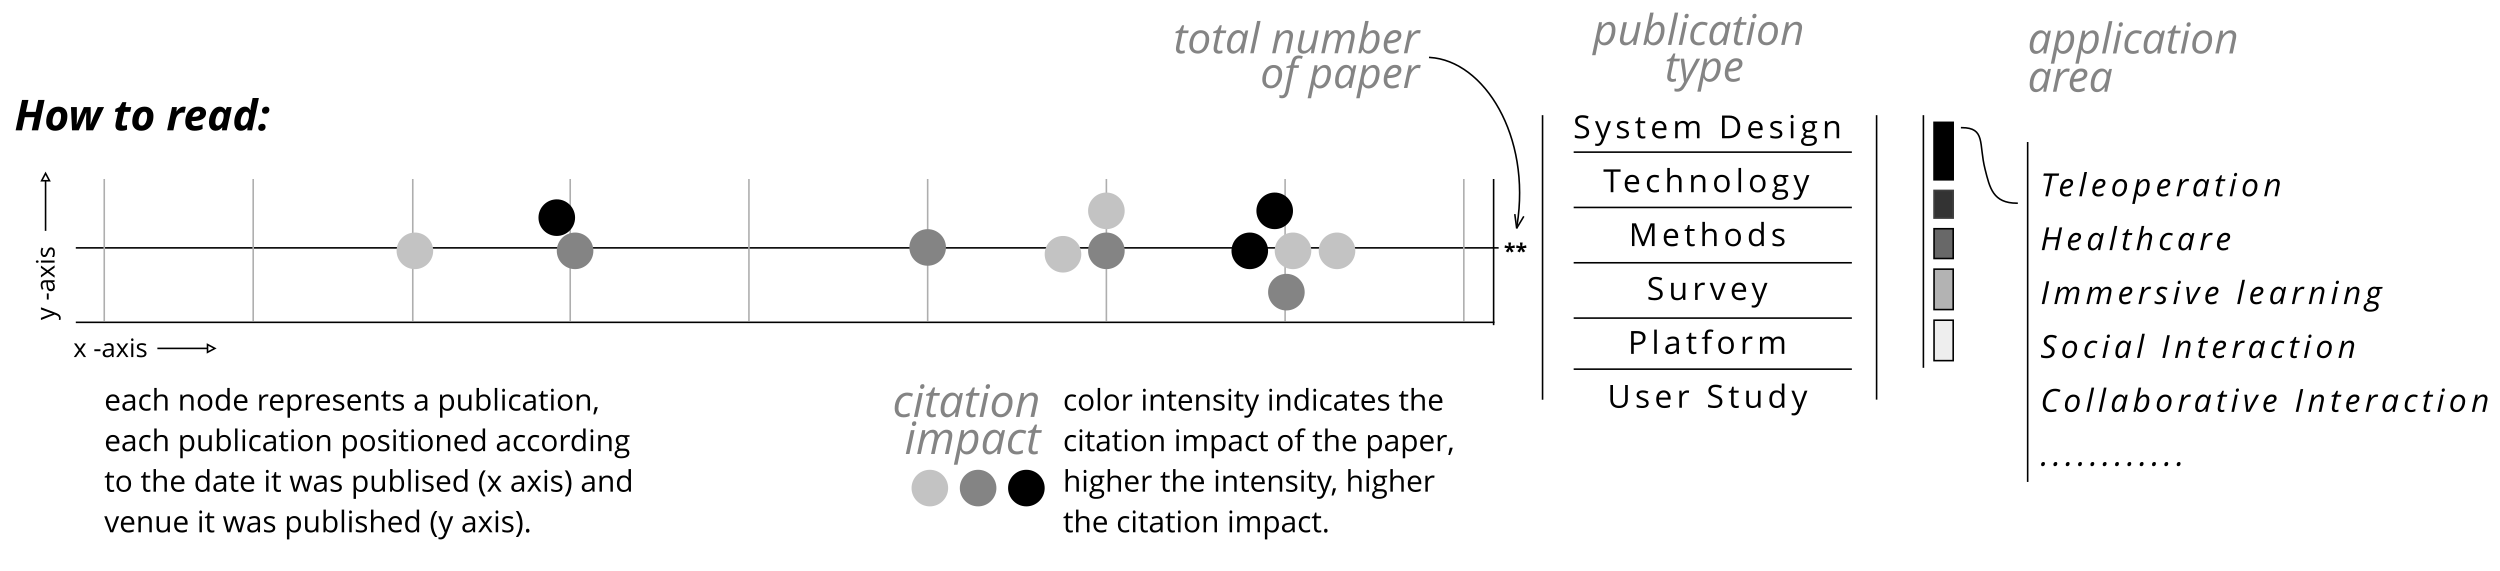
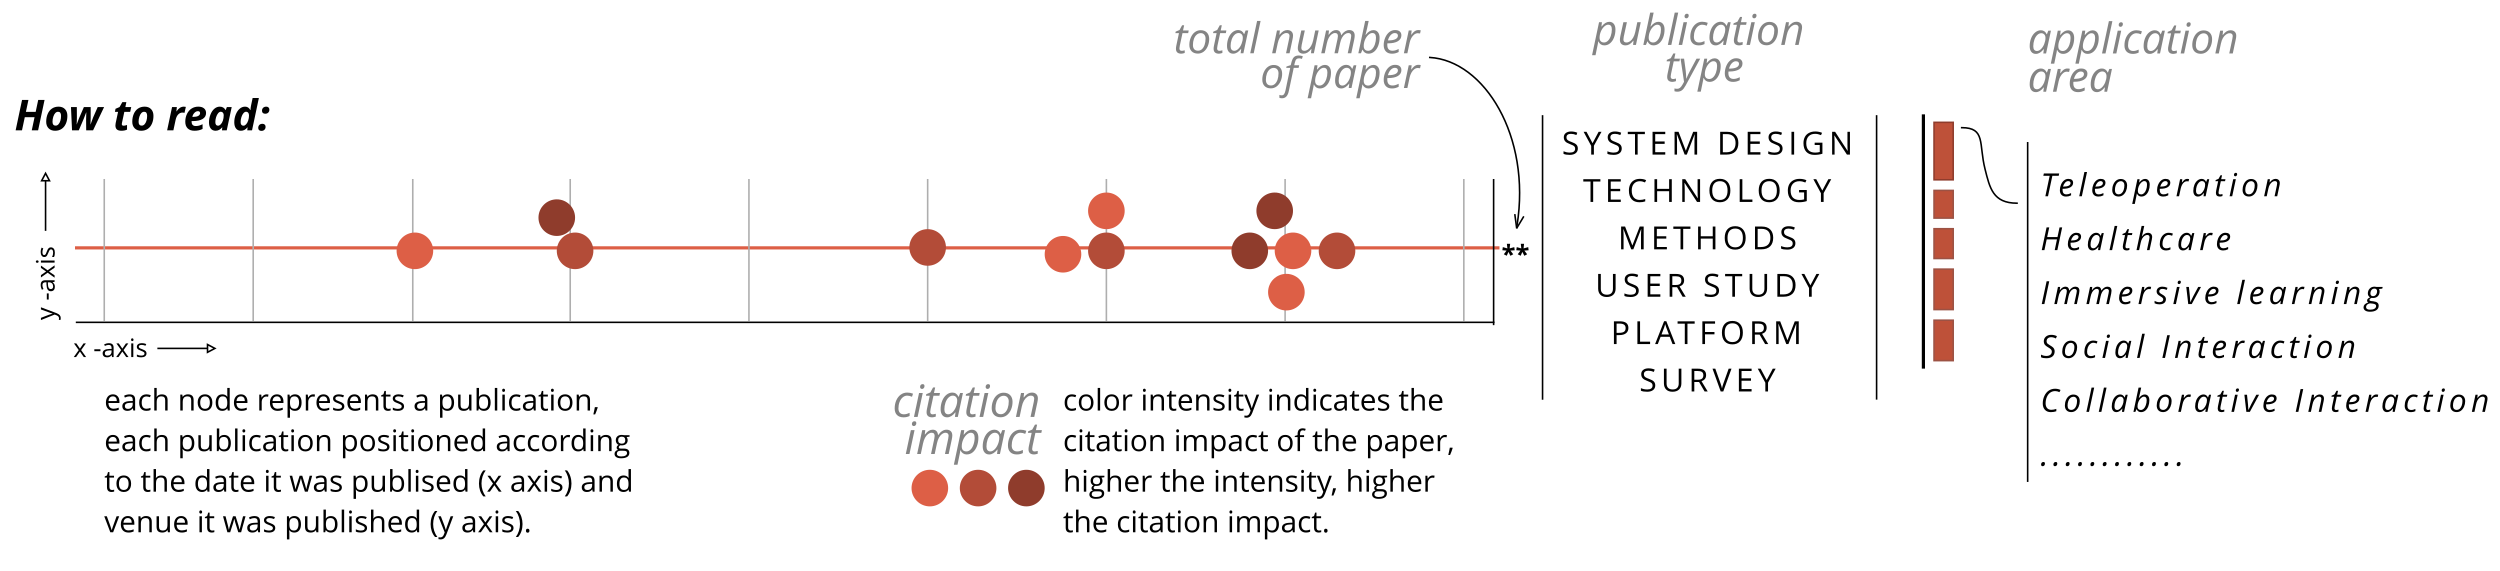
<svg xmlns="http://www.w3.org/2000/svg" style="isolation:isolate" viewBox="0 0 1175 268" width="1175pt" height="268pt">
  <defs>
-     <clipPath id="_clipPath_NyRptrQedeE8JW8oJO7Joe02Ptlj5XNt">
+     <clipPath id="_clipPath_e7t7kkHeuW17xoar4aJ21On6kFspXCcA">
      <rect width="1175" height="268" />
    </clipPath>
  </defs>
-   <g clip-path="url(#_clipPath_NyRptrQedeE8JW8oJO7Joe02Ptlj5XNt)">
-     <line x1="36" y1="116.5" x2="704" y2="116.5" vector-effect="non-scaling-stroke" stroke-width="1" stroke="rgb(0,0,0)" stroke-linejoin="miter" stroke-linecap="square" stroke-miterlimit="3" />
+   <g clip-path="url(#_clipPath_e7t7kkHeuW17xoar4aJ21On6kFspXCcA)">
+     <line x1="36" y1="116.5" x2="704" y2="116.5" vector-effect="non-scaling-stroke" stroke-width="2" stroke="rgb(221,95,70)" stroke-linejoin="miter" stroke-linecap="square" stroke-miterlimit="3" />
    <line x1="725" y1="54.5" x2="725" y2="187.5" vector-effect="non-scaling-stroke" stroke-width="1" stroke="rgb(0,0,0)" stroke-linejoin="miter" stroke-linecap="square" stroke-miterlimit="3" />
    <line x1="882" y1="54.5" x2="882" y2="187.453" vector-effect="non-scaling-stroke" stroke-width="1" stroke="rgb(0,0,0)" stroke-linejoin="miter" stroke-linecap="square" stroke-miterlimit="3" />
    <line x1="953" y1="67.125" x2="953" y2="226.136" vector-effect="non-scaling-stroke" stroke-width="1" stroke="rgb(0,0,0)" stroke-linejoin="miter" stroke-linecap="square" stroke-miterlimit="3" />
-     <line x1="740" y1="71.5" x2="870" y2="71.5" vector-effect="non-scaling-stroke" stroke-width="1" stroke="rgb(0,0,0)" stroke-linejoin="miter" stroke-linecap="square" stroke-miterlimit="3" />
-     <line x1="740" y1="97.5" x2="870" y2="97.5" vector-effect="non-scaling-stroke" stroke-width="1" stroke="rgb(0,0,0)" stroke-linejoin="miter" stroke-linecap="square" stroke-miterlimit="3" />
    <line x1="36" y1="151.5" x2="702" y2="151.5" vector-effect="non-scaling-stroke" stroke-width="1" stroke="rgb(0,0,0)" stroke-linejoin="miter" stroke-linecap="square" stroke-miterlimit="3" />
-     <line x1="740" y1="123.5" x2="870" y2="123.5" vector-effect="non-scaling-stroke" stroke-width="1" stroke="rgb(0,0,0)" stroke-linejoin="miter" stroke-linecap="square" stroke-miterlimit="3" />
-     <line x1="740" y1="149.5" x2="870" y2="149.5" vector-effect="non-scaling-stroke" stroke-width="1" stroke="rgb(0,0,0)" stroke-linejoin="miter" stroke-linecap="square" stroke-miterlimit="3" />
-     <line x1="740" y1="173.5" x2="870" y2="173.5" vector-effect="non-scaling-stroke" stroke-width="1" stroke="rgb(0,0,0)" stroke-linejoin="miter" stroke-linecap="square" stroke-miterlimit="3" />
-     <line x1="904" y1="54.5" x2="904" y2="172.5" vector-effect="non-scaling-stroke" stroke-width="1" stroke="rgb(0,0,0)" stroke-linejoin="miter" stroke-linecap="square" stroke-miterlimit="3" />
-     <rect x="909" y="57.5" width="9" height="27" transform="matrix(1,0,0,1,0,0)" fill="rgb(0,0,0)" vector-effect="non-scaling-stroke" stroke-width="1" stroke="rgb(0,0,0)" stroke-linejoin="miter" stroke-linecap="square" stroke-miterlimit="2" />
-     <rect x="909" y="89.5" width="9" height="13" transform="matrix(1,0,0,1,0,0)" fill="rgb(51,51,51)" vector-effect="non-scaling-stroke" stroke-width="1" stroke="rgb(62,62,62)" stroke-linejoin="miter" stroke-linecap="square" stroke-miterlimit="2" />
-     <rect x="909" y="107.5" width="9" height="14" transform="matrix(1,0,0,1,0,0)" fill="rgb(104,104,104)" vector-effect="non-scaling-stroke" stroke-width="1" stroke="rgb(0,0,0)" stroke-linejoin="miter" stroke-linecap="square" stroke-miterlimit="2" />
-     <rect x="909" y="126.5" width="9" height="19" transform="matrix(1,0,0,1,0,0)" fill="rgb(179,179,179)" vector-effect="non-scaling-stroke" stroke-width="1" stroke="rgb(0,0,0)" stroke-linejoin="miter" stroke-linecap="square" stroke-miterlimit="2" />
-     <rect x="909" y="150.5" width="9" height="19" transform="matrix(1,0,0,1,0,0)" fill="rgb(238,238,238)" vector-effect="non-scaling-stroke" stroke-width="1" stroke="rgb(0,0,0)" stroke-linejoin="miter" stroke-linecap="square" stroke-miterlimit="2" />
+     <line x1="904" y1="54.5" x2="904" y2="172.5" vector-effect="non-scaling-stroke" stroke-width="2" stroke="rgb(0,0,0)" stroke-linejoin="miter" stroke-linecap="square" stroke-miterlimit="3" />
+     <rect x="909" y="57.5" width="9" height="27" transform="matrix(1,0,0,1,0,0)" fill="rgb(190,81,57)" vector-effect="non-scaling-stroke" stroke-width="1" stroke="rgb(143,60,44)" stroke-linejoin="miter" stroke-linecap="square" stroke-miterlimit="2" />
+     <rect x="909" y="89.5" width="9" height="13" transform="matrix(1,0,0,1,0,0)" fill="rgb(190,81,57)" vector-effect="non-scaling-stroke" stroke-width="1" stroke="rgb(156,82,68)" stroke-linejoin="miter" stroke-linecap="square" stroke-miterlimit="2" />
+     <rect x="909" y="107.5" width="9" height="14" transform="matrix(1,0,0,1,0,0)" fill="rgb(190,81,57)" vector-effect="non-scaling-stroke" stroke-width="1" stroke="rgb(156,82,68)" stroke-linejoin="miter" stroke-linecap="square" stroke-miterlimit="2" />
+     <rect x="909" y="126.5" width="9" height="19" transform="matrix(1,0,0,1,0,0)" fill="rgb(190,81,57)" vector-effect="non-scaling-stroke" stroke-width="1" stroke="rgb(156,82,68)" stroke-linejoin="miter" stroke-linecap="square" stroke-miterlimit="2" />
+     <rect x="909" y="150.5" width="9" height="19" transform="matrix(1,0,0,1,0,0)" fill="rgb(190,81,57)" vector-effect="non-scaling-stroke" stroke-width="1" stroke="rgb(156,82,68)" stroke-linejoin="miter" stroke-linecap="square" stroke-miterlimit="2" />
    <path d=" M 922 60 C 933.333 60 929.968 67.612 932.974 79.5 C 935.211 88.348 936.667 95.5 948 95.5" fill="none" vector-effect="non-scaling-stroke" stroke-width="1" stroke="rgb(0,0,0)" stroke-linejoin="miter" stroke-linecap="square" stroke-miterlimit="3" />
-     <g clip-path="url(#_clipPath_UN5YUtB584uOtv135tS7uZ2mEPtnQ0Ht)">
+     <g clip-path="url(#_clipPath_GGPYVo6Zi04qLA4XfM7KMayukekoBJKQ)">
      <text transform="matrix(1,0,0,1,6.833,61.252)" style="font-family:'Open Sans';font-weight:700;font-size:20px;font-style:italic;fill:#000000;stroke:none;">How to read:</text>
    </g>
    <defs>
-       <clipPath id="_clipPath_UN5YUtB584uOtv135tS7uZ2mEPtnQ0Ht">
+       <clipPath id="_clipPath_GGPYVo6Zi04qLA4XfM7KMayukekoBJKQ">
        <rect x="0" y="0" width="131" height="31.125" transform="matrix(1,0,0,1,6.833,39.875)" />
      </clipPath>
    </defs>
-     <g clip-path="url(#_clipPath_gDbAZPm5vZKclJmcIzY0ectV1CjEFay0)">
+     <g clip-path="url(#_clipPath_HGaoDLon6R5aK7Rfbxk2Y67t57uOdAzR)">
      <text transform="matrix(1,0,0,1,748.695,21.127)" style="font-family:'Open Sans';font-weight:400;font-size:20px;font-style:italic;fill:#848484;stroke:none;">publication </text>
      <text transform="matrix(1,0,0,1,782.436,38.286)" style="font-family:'Open Sans';font-weight:400;font-size:20px;font-style:italic;fill:#848484;stroke:none;">type</text>
    </g>
    <defs>
-       <clipPath id="_clipPath_gDbAZPm5vZKclJmcIzY0ectV1CjEFay0">
+       <clipPath id="_clipPath_HGaoDLon6R5aK7Rfbxk2Y67t57uOdAzR">
        <rect x="0" y="0" width="157" height="46.25" transform="matrix(1,0,0,1,723.5,-0.25)" />
      </clipPath>
    </defs>
-     <g clip-path="url(#_clipPath_FduVJlK8GZNRhYk6zryUYRMnszGml8Ze)">
-       <text transform="matrix(1,0,0,1,739.384,64.995)" style="font-family:'Open Sans';font-weight:400;font-size:15px;font-style:normal;font-variant-ligatures:none;letter-spacing:2;fill:#000000;stroke:none;">System Design</text>
-       <text transform="matrix(1,0,0,1,753.521,90.324)" style="font-family:'Open Sans';font-weight:400;font-size:15px;font-style:normal;font-variant-ligatures:none;letter-spacing:2;fill:#000000;stroke:none;">Technology</text>
-       <text transform="matrix(1,0,0,1,765.566,115.654)" style="font-family:'Open Sans';font-weight:400;font-size:15px;font-style:normal;font-variant-ligatures:none;letter-spacing:2;fill:#000000;stroke:none;">Methods</text>
-       <text transform="matrix(1,0,0,1,773.975,140.984)" style="font-family:'Open Sans';font-weight:400;font-size:15px;font-style:normal;font-variant-ligatures:none;letter-spacing:2;fill:#000000;stroke:none;">Survey</text>
-       <text transform="matrix(1,0,0,1,765.159,166.314)" style="font-family:'Open Sans';font-weight:400;font-size:15px;font-style:normal;font-variant-ligatures:none;letter-spacing:2;fill:#000000;stroke:none;">Platform</text>
-       <text transform="matrix(1,0,0,1,755.502,191.644)" style="font-family:'Open Sans';font-weight:400;font-size:15px;font-style:normal;font-variant-ligatures:none;letter-spacing:2;fill:#000000;stroke:none;">User Study</text>
+     <g clip-path="url(#_clipPath_kfNixFl22xRzWDoZsbwrIhvJBOOqWwMz)">
+       <text transform="matrix(1,0,0,1,734.067,72.655)" style="font-family:'Open Sans';font-weight:400;font-size:15px;font-style:normal;font-variant-ligatures:none;letter-spacing:2;fill:#000000;stroke:none;">SYSTEM DESIGN</text>
+       <text transform="matrix(1,0,0,1,744.025,94.921)" style="font-family:'Open Sans';font-weight:400;font-size:15px;font-style:normal;font-variant-ligatures:none;letter-spacing:2;fill:#000000;stroke:none;">TECHNOLOGY</text>
+       <text transform="matrix(1,0,0,1,760.45,117.186)" style="font-family:'Open Sans';font-weight:400;font-size:15px;font-style:normal;font-variant-ligatures:none;letter-spacing:2;fill:#000000;stroke:none;">METHODS</text>
+       <text transform="matrix(1,0,0,1,749.774,139.452)" style="font-family:'Open Sans';font-weight:400;font-size:15px;font-style:normal;font-variant-ligatures:none;letter-spacing:2;fill:#000000;stroke:none;">USER STUDY</text>
+       <text transform="matrix(1,0,0,1,757.077,161.718)" style="font-family:'Open Sans';font-weight:400;font-size:15px;font-style:normal;font-variant-ligatures:none;letter-spacing:2;fill:#000000;stroke:none;">PLATFORM</text>
+       <text transform="matrix(1,0,0,1,770.452,183.983)" style="font-family:'Open Sans';font-weight:400;font-size:15px;font-style:normal;font-variant-ligatures:none;letter-spacing:2;fill:#000000;stroke:none;">SURVEY</text>
    </g>
    <defs>
-       <clipPath id="_clipPath_FduVJlK8GZNRhYk6zryUYRMnszGml8Ze">
+       <clipPath id="_clipPath_kfNixFl22xRzWDoZsbwrIhvJBOOqWwMz">
        <rect x="0" y="0" width="157" height="151" transform="matrix(1,0,0,1,725,47)" />
      </clipPath>
    </defs>
-     <g clip-path="url(#_clipPath_qbgvnlhByds0jkgH5Y9LWaRqGnduo9sf)">
+     <g clip-path="url(#_clipPath_e0JYkM9BgZCCM48RxdccNjke2NEuvCfR)">
      <text transform="matrix(1,0,0,1,419.499,195.946)" style="font-family:'Open Sans';font-weight:400;font-size:21px;font-style:italic;fill:#848484;stroke:none;">citation</text>
      <text transform="matrix(1,0,0,1,425.108,213.391)" style="font-family:'Open Sans';font-weight:400;font-size:21px;font-style:italic;fill:#848484;stroke:none;">impact</text>
    </g>
    <defs>
-       <clipPath id="_clipPath_qbgvnlhByds0jkgH5Y9LWaRqGnduo9sf">
+       <clipPath id="_clipPath_e0JYkM9BgZCCM48RxdccNjke2NEuvCfR">
        <rect x="0" y="0" width="99" height="47.296" transform="matrix(1,0,0,1,392,173.5)" />
      </clipPath>
    </defs>
-     <g clip-path="url(#_clipPath_VyapZJ0ftYNsFznvdcsCW0ct0pLdROTL)">
+     <g clip-path="url(#_clipPath_JoeEwOJgHNZkZCAau5Fulj2ZxBhgK2an)">
      <text transform="matrix(1,0,0,1,953,25.127)" style="font-family:'Open Sans';font-weight:400;font-size:20px;font-style:italic;fill:#848484;stroke:none;">application</text>
      <text transform="matrix(1,0,0,1,953,43.103)" style="font-family:'Open Sans';font-weight:400;font-size:20px;font-style:italic;fill:#848484;stroke:none;">area</text>
    </g>
    <defs>
-       <clipPath id="_clipPath_VyapZJ0ftYNsFznvdcsCW0ct0pLdROTL">
+       <clipPath id="_clipPath_JoeEwOJgHNZkZCAau5Fulj2ZxBhgK2an">
        <rect x="0" y="0" width="157" height="44" transform="matrix(1,0,0,1,953,3.75)" />
      </clipPath>
    </defs>
-     <g clip-path="url(#_clipPath_KKn4zBPEf0q7wyiOLCCYz5SEoI8zpdz7)">
+     <g clip-path="url(#_clipPath_xvSJO2TJW5VVLA2Y0697dSbz4gDRfX2H)">
      <text transform="matrix(1,0,0,1,959,92.245)" style="font-family:'Open Sans';font-weight:400;font-size:15px;font-style:italic;font-variant-ligatures:none;letter-spacing:2;fill:#000000;stroke:none;">Teleoperation</text>
      <text transform="matrix(1,0,0,1,959,117.574)" style="font-family:'Open Sans';font-weight:400;font-size:15px;font-style:italic;font-variant-ligatures:none;letter-spacing:2;fill:#000000;stroke:none;">Healthcare</text>
      <text transform="matrix(1,0,0,1,959,142.904)" style="font-family:'Open Sans';font-weight:400;font-size:15px;font-style:italic;font-variant-ligatures:none;letter-spacing:2;fill:#000000;stroke:none;">Immersive learning</text>
      <text transform="matrix(1,0,0,1,959,168.234)" style="font-family:'Open Sans';font-weight:400;font-size:15px;font-style:italic;font-variant-ligatures:none;letter-spacing:2;fill:#000000;stroke:none;">Social Interaction</text>
      <text transform="matrix(1,0,0,1,959,193.564)" style="font-family:'Open Sans';font-weight:400;font-size:15px;font-style:italic;font-variant-ligatures:none;letter-spacing:2;fill:#000000;stroke:none;">Collaborative Interaction</text>
      <text transform="matrix(1,0,0,1,959,218.894)" style="font-family:'Open Sans';font-weight:400;font-size:15px;font-style:italic;font-variant-ligatures:none;letter-spacing:2;fill:#000000;stroke:none;">............</text>
    </g>
    <defs>
-       <clipPath id="_clipPath_KKn4zBPEf0q7wyiOLCCYz5SEoI8zpdz7">
+       <clipPath id="_clipPath_xvSJO2TJW5VVLA2Y0697dSbz4gDRfX2H">
        <rect x="0" y="0" width="236.5" height="166.5" transform="matrix(1,0,0,1,959,66.5)" />
      </clipPath>
    </defs>
    <line x1="49" y1="84.5" x2="49" y2="150.5" vector-effect="non-scaling-stroke" stroke-width="1" stroke="rgb(174,174,174)" stroke-linejoin="miter" stroke-linecap="square" stroke-miterlimit="3" />
    <line x1="119" y1="84.5" x2="119" y2="150.5" vector-effect="non-scaling-stroke" stroke-width="1" stroke="rgb(174,174,174)" stroke-linejoin="miter" stroke-linecap="square" stroke-miterlimit="3" />
    <line x1="194" y1="84.5" x2="194" y2="150.5" vector-effect="non-scaling-stroke" stroke-width="1" stroke="rgb(174,174,174)" stroke-linejoin="miter" stroke-linecap="square" stroke-miterlimit="3" />
    <line x1="268" y1="84.5" x2="268" y2="150.5" vector-effect="non-scaling-stroke" stroke-width="1" stroke="rgb(174,174,174)" stroke-linejoin="miter" stroke-linecap="square" stroke-miterlimit="3" />
    <line x1="352" y1="84.5" x2="352" y2="150.5" vector-effect="non-scaling-stroke" stroke-width="1" stroke="rgb(174,174,174)" stroke-linejoin="miter" stroke-linecap="square" stroke-miterlimit="3" />
    <line x1="436" y1="84.5" x2="436" y2="150.5" vector-effect="non-scaling-stroke" stroke-width="1" stroke="rgb(174,174,174)" stroke-linejoin="miter" stroke-linecap="square" stroke-miterlimit="3" />
    <line x1="520" y1="84.5" x2="520" y2="150.5" vector-effect="non-scaling-stroke" stroke-width="1" stroke="rgb(174,174,174)" stroke-linejoin="miter" stroke-linecap="square" stroke-miterlimit="3" />
    <line x1="604" y1="84.5" x2="604" y2="150.5" vector-effect="non-scaling-stroke" stroke-width="1" stroke="rgb(174,174,174)" stroke-linejoin="miter" stroke-linecap="square" stroke-miterlimit="3" />
    <line x1="688" y1="84.5" x2="688" y2="150.5" vector-effect="non-scaling-stroke" stroke-width="1" stroke="rgb(174,174,174)" stroke-linejoin="miter" stroke-linecap="square" stroke-miterlimit="3" />
-     <circle vector-effect="non-scaling-stroke" cx="482.398" cy="229.398" r="8.602" fill="rgb(0,0,0)" />
-     <circle vector-effect="non-scaling-stroke" cx="261.686" cy="102.296" r="8.602" fill="rgb(0,0,0)" />
-     <circle vector-effect="non-scaling-stroke" cx="436" cy="116.301" r="8.602" fill="rgb(132,132,132)" />
-     <circle vector-effect="non-scaling-stroke" cx="599.11" cy="99.097" r="8.602" fill="rgb(0,0,0)" />
-     <circle vector-effect="non-scaling-stroke" cx="587.398" cy="117.898" r="8.602" fill="rgb(0,0,0)" />
-     <circle vector-effect="non-scaling-stroke" cx="459.712" cy="229.398" r="8.602" fill="rgb(132,132,132)" />
-     <circle vector-effect="non-scaling-stroke" cx="270.288" cy="117.898" r="8.602" fill="rgb(132,132,132)" />
-     <circle vector-effect="non-scaling-stroke" cx="520" cy="117.898" r="8.602" fill="rgb(132,132,132)" />
-     <circle vector-effect="non-scaling-stroke" cx="604.602" cy="137.312" r="8.602" fill="rgb(132,132,132)" />
-     <circle vector-effect="non-scaling-stroke" cx="437.026" cy="229.398" r="8.602" fill="rgb(195,195,195)" />
-     <circle vector-effect="non-scaling-stroke" cx="195" cy="117.898" r="8.602" fill="rgb(195,195,195)" />
-     <circle vector-effect="non-scaling-stroke" cx="520" cy="99.097" r="8.602" fill="rgb(195,195,195)" />
-     <circle vector-effect="non-scaling-stroke" cx="499.602" cy="119.5" r="8.602" fill="rgb(195,195,195)" />
-     <circle vector-effect="non-scaling-stroke" cx="607.712" cy="117.898" r="8.602" fill="rgb(195,195,195)" />
-     <circle vector-effect="non-scaling-stroke" cx="628.398" cy="117.898" r="8.602" fill="rgb(195,195,195)" />
-     <g clip-path="url(#_clipPath_jIWyCLVAqUlag5sAaaM7s0OsdYfSdVZO)">
+     <circle vector-effect="non-scaling-stroke" cx="482.398" cy="229.398" r="8.602" fill="rgb(143,60,44)" />
+     <circle vector-effect="non-scaling-stroke" cx="261.686" cy="102.296" r="8.602" fill="rgb(143,60,44)" />
+     <circle vector-effect="non-scaling-stroke" cx="436" cy="116.301" r="8.602" fill="rgb(179,76,56)" />
+     <circle vector-effect="non-scaling-stroke" cx="599.11" cy="99.097" r="8.602" fill="rgb(143,60,44)" />
+     <circle vector-effect="non-scaling-stroke" cx="587.398" cy="117.898" r="8.602" fill="rgb(143,60,44)" />
+     <circle vector-effect="non-scaling-stroke" cx="459.712" cy="229.398" r="8.602" fill="rgb(179,76,56)" />
+     <circle vector-effect="non-scaling-stroke" cx="270.288" cy="117.898" r="8.602" fill="rgb(179,76,56)" />
+     <circle vector-effect="non-scaling-stroke" cx="520" cy="117.898" r="8.602" fill="rgb(179,76,56)" />
+     <circle vector-effect="non-scaling-stroke" cx="604.602" cy="137.312" r="8.602" fill="rgb(221,95,70)" />
+     <circle vector-effect="non-scaling-stroke" cx="437.026" cy="229.398" r="8.602" fill="rgb(221,95,70)" />
+     <circle vector-effect="non-scaling-stroke" cx="195" cy="117.898" r="8.602" fill="rgb(221,95,70)" />
+     <circle vector-effect="non-scaling-stroke" cx="520" cy="99.097" r="8.602" fill="rgb(221,95,70)" />
+     <circle vector-effect="non-scaling-stroke" cx="499.602" cy="119.5" r="8.602" fill="rgb(221,95,70)" />
+     <circle vector-effect="non-scaling-stroke" cx="607.712" cy="117.898" r="8.602" fill="rgb(221,95,70)" />
+     <circle vector-effect="non-scaling-stroke" cx="628.398" cy="117.898" r="8.602" fill="rgb(179,76,56)" />
+     <g clip-path="url(#_clipPath_rHUHscnLfhObHFkghq67wUdwM5stbRnL)">
      <text transform="matrix(1,0,0,1,499.602,192.964)" style="font-family:'Open Sans';font-weight:400;font-size:14px;font-style:normal;fill:#000000;stroke:none;">color intensity indicates the </text>
      <text transform="matrix(1,0,0,1,499.602,212.029)" style="font-family:'Open Sans';font-weight:400;font-size:14px;font-style:normal;fill:#000000;stroke:none;">citation impact of the paper, </text>
      <text transform="matrix(1,0,0,1,499.602,231.095)" style="font-family:'Open Sans';font-weight:400;font-size:14px;font-style:normal;fill:#000000;stroke:none;">higher the  intensity, higher </text>
      <text transform="matrix(1,0,0,1,499.602,250.16)" style="font-family:'Open Sans';font-weight:400;font-size:14px;font-style:normal;fill:#000000;stroke:none;">the citation impact.</text>
    </g>
    <defs>
-       <clipPath id="_clipPath_jIWyCLVAqUlag5sAaaM7s0OsdYfSdVZO">
+       <clipPath id="_clipPath_rHUHscnLfhObHFkghq67wUdwM5stbRnL">
        <rect x="0" y="0" width="205.677" height="83" transform="matrix(1,0,0,1,499.602,178)" />
      </clipPath>
    </defs>
    <path d=" M 21.417 108.5 L 21.417 84.93 L 21.417 84.93 L 21.417 108.5 Z  M 19.583 84.93 L 20.5 83.196 L 21.417 81.462 L 22.333 83.196 L 23.25 84.93 L 21.417 84.93 L 21.417 84.93 L 19.583 84.93 Z " fill-rule="evenodd" fill="none" vector-effect="non-scaling-stroke" stroke-width="1" stroke="rgb(0,0,0)" stroke-linejoin="miter" stroke-linecap="square" stroke-miterlimit="3" />
-     <g clip-path="url(#_clipPath_hdYwxMI0SnuurjAQp6nJoG2V0gccRx9w)">
+     <g clip-path="url(#_clipPath_cL9P90475qpEYqWuCCmmx7KD1Ini9QoS)">
      <text transform="matrix(1,0,0,1,551.553,25.033)" style="font-family:'Open Sans';font-weight:400;font-size:20px;font-style:italic;fill:#848484;stroke:none;">total number</text>
      <text transform="matrix(1,0,0,1,592.325,41.375)" style="font-family:'Open Sans';font-weight:400;font-size:20px;font-style:italic;fill:#848484;stroke:none;">of paper</text>
    </g>
    <defs>
-       <clipPath id="_clipPath_hdYwxMI0SnuurjAQp6nJoG2V0gccRx9w">
+       <clipPath id="_clipPath_cL9P90475qpEYqWuCCmmx7KD1Ini9QoS">
        <rect x="0" y="0" width="205.677" height="58.437" transform="matrix(1,0,0,1,463.491,3.656)" />
      </clipPath>
    </defs>
    <path d=" M 73.962 163.75 L 97.532 163.75 L 97.532 163.75 L 73.962 163.75 Z  M 97.532 161.917 L 99.266 162.833 L 101 163.75 L 99.266 164.667 L 97.532 165.583 L 97.532 163.75 L 97.532 163.75 L 97.532 161.917 Z " fill-rule="evenodd" fill="none" vector-effect="non-scaling-stroke" stroke-width="1" stroke="rgb(0,0,0)" stroke-linejoin="miter" stroke-linecap="square" stroke-miterlimit="3" />
-     <g clip-path="url(#_clipPath_3sk1NiNcJkuSJrttDoI6SyaoKDHp1ipA)">
+     <g clip-path="url(#_clipPath_8kxO9EyqXpOC00L7QglM3SfdATWqyllB)">
      <text transform="matrix(1,0,0,1,49,192.964)" style="font-family:'Open Sans';font-weight:400;font-size:14px;font-style:normal;fill:#000000;stroke:none;">each node represents a publication, </text>
      <text transform="matrix(1,0,0,1,49,212.029)" style="font-family:'Open Sans';font-weight:400;font-size:14px;font-style:normal;fill:#000000;stroke:none;">each publication positioned according </text>
      <text transform="matrix(1,0,0,1,49,231.095)" style="font-family:'Open Sans';font-weight:400;font-size:14px;font-style:normal;fill:#000000;stroke:none;">to the date it was publised (x axis) and </text>
      <text transform="matrix(1,0,0,1,49,250.16)" style="font-family:'Open Sans';font-weight:400;font-size:14px;font-style:normal;fill:#000000;stroke:none;">venue it was published (y axis).</text>
    </g>
    <defs>
-       <clipPath id="_clipPath_3sk1NiNcJkuSJrttDoI6SyaoKDHp1ipA">
+       <clipPath id="_clipPath_8kxO9EyqXpOC00L7QglM3SfdATWqyllB">
        <rect x="0" y="0" width="262" height="83" transform="matrix(1,0,0,1,49,178)" />
      </clipPath>
    </defs>
-     <g clip-path="url(#_clipPath_3EJsmMCH7iKx2fqUg8OyT2iDO2SYTgkh)">
+     <g clip-path="url(#_clipPath_0wLVjSald4lXpnOZ40eDT3i79bWoGbl9)">
      <text transform="matrix(0,-1,1,0,25.66,150.451)" style="font-family:'Open Sans';font-weight:400;font-size:12px;font-style:normal;fill:#000000;stroke:none;">y -axis</text>
    </g>
    <defs>
-       <clipPath id="_clipPath_3EJsmMCH7iKx2fqUg8OyT2iDO2SYTgkh">
+       <clipPath id="_clipPath_0wLVjSald4lXpnOZ40eDT3i79bWoGbl9">
        <rect x="0" y="0" width="37.951" height="17.167" transform="matrix(0,-1,1,0,12.833,150.451)" />
      </clipPath>
    </defs>
-     <g clip-path="url(#_clipPath_4UIztFVLbr7T8CozT4mR7qkue3lM78yy)">
+     <g clip-path="url(#_clipPath_OdgdpUjzuNJpcLmqXsdt41AFEEazLCEl)">
      <text transform="matrix(1,0,0,1,34.428,167.826)" style="font-family:'Open Sans';font-weight:400;font-size:12px;font-style:normal;fill:#000000;stroke:none;">x -axis</text>
    </g>
    <defs>
-       <clipPath id="_clipPath_4UIztFVLbr7T8CozT4mR7qkue3lM78yy">
+       <clipPath id="_clipPath_OdgdpUjzuNJpcLmqXsdt41AFEEazLCEl">
        <rect x="0" y="0" width="37.905" height="17.5" transform="matrix(1,0,0,1,34.428,155)" />
      </clipPath>
    </defs>
-     <g clip-path="url(#_clipPath_mX7ZIJ7pVniouQirCmqKAUVhi23LuzSc)">
-       <text transform="matrix(1,0,0,1,706.826,121.587)" style="font-family:'Open Sans';font-weight:700;font-size:10px;font-style:normal;fill:#000000;stroke:none;">**</text>
+     <g clip-path="url(#_clipPath_QmdIVQsxFLfSp4jc7eED8fvqCydJEp5B)">
+       <text transform="matrix(1,0,0,1,705.736,123.724)" style="font-family:'Open Sans';font-weight:700;font-size:12px;font-style:normal;fill:#000000;stroke:none;">**</text>
    </g>
    <defs>
-       <clipPath id="_clipPath_mX7ZIJ7pVniouQirCmqKAUVhi23LuzSc">
-         <rect x="0" y="0" width="17.45" height="13.618" transform="matrix(1,0,0,1,704.55,110.898)" />
+       <clipPath id="_clipPath_QmdIVQsxFLfSp4jc7eED8fvqCydJEp5B">
+         <rect x="0" y="0" width="17.45" height="16.342" transform="matrix(1,0,0,1,704.55,110.898)" />
      </clipPath>
    </defs>
    <path d=" M 672 27 C 697.5 28.5 719.75 63.875 713 106" fill="none" vector-effect="non-scaling-stroke" stroke-width="1" stroke="rgb(0,0,0)" stroke-linejoin="miter" stroke-linecap="square" stroke-miterlimit="3" />
    <line x1="712.8" y1="107" x2="712" y2="101" vector-effect="non-scaling-stroke" stroke-width="1" stroke="rgb(0,0,0)" stroke-linejoin="miter" stroke-linecap="square" stroke-miterlimit="3" />
    <line x1="713" y1="107" x2="716" y2="102" vector-effect="non-scaling-stroke" stroke-width="1" stroke="rgb(0,0,0)" stroke-linejoin="miter" stroke-linecap="square" stroke-miterlimit="3" />
    <line x1="702" y1="152.451" x2="702" y2="84.5" vector-effect="non-scaling-stroke" stroke-width="1" stroke="rgb(0,0,0)" stroke-linejoin="miter" stroke-linecap="square" stroke-miterlimit="3" />
  </g>
</svg>
